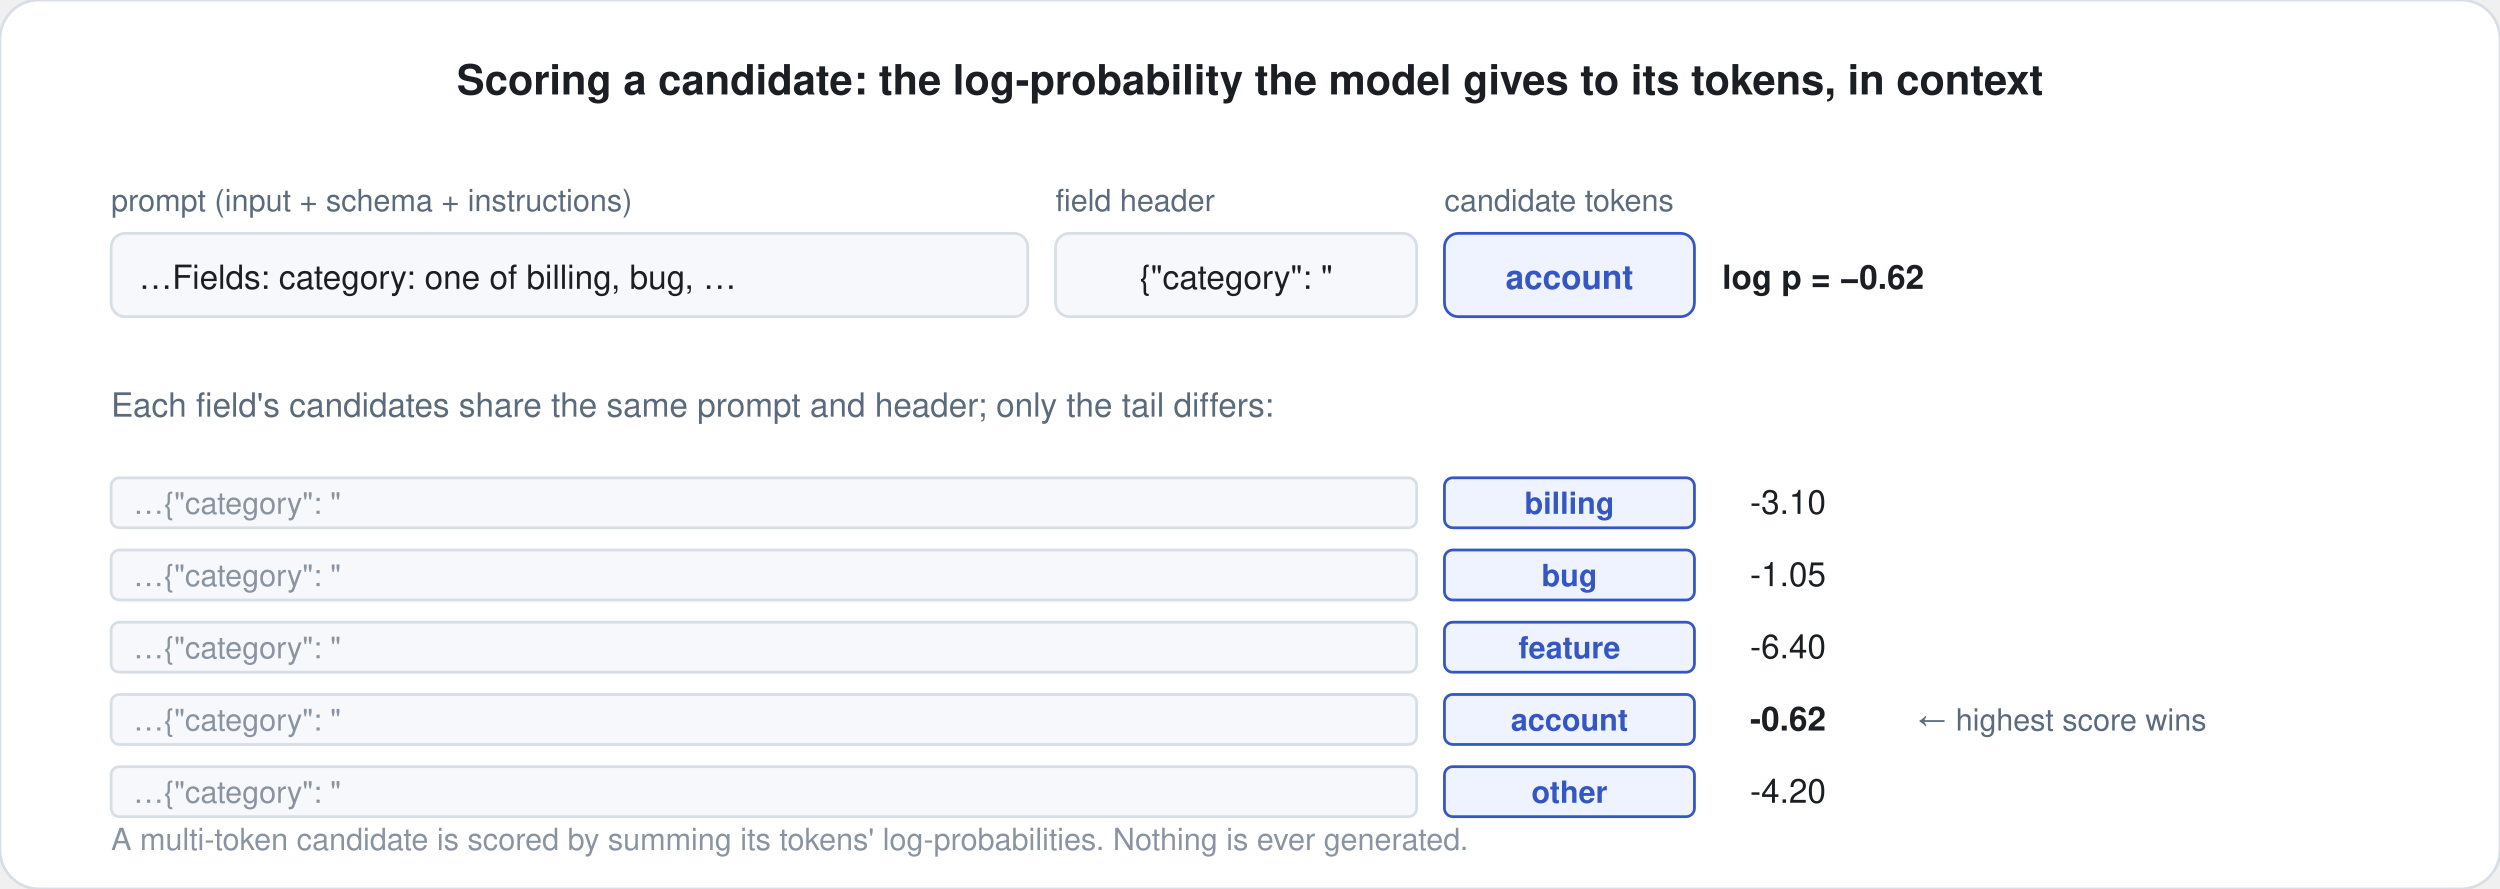
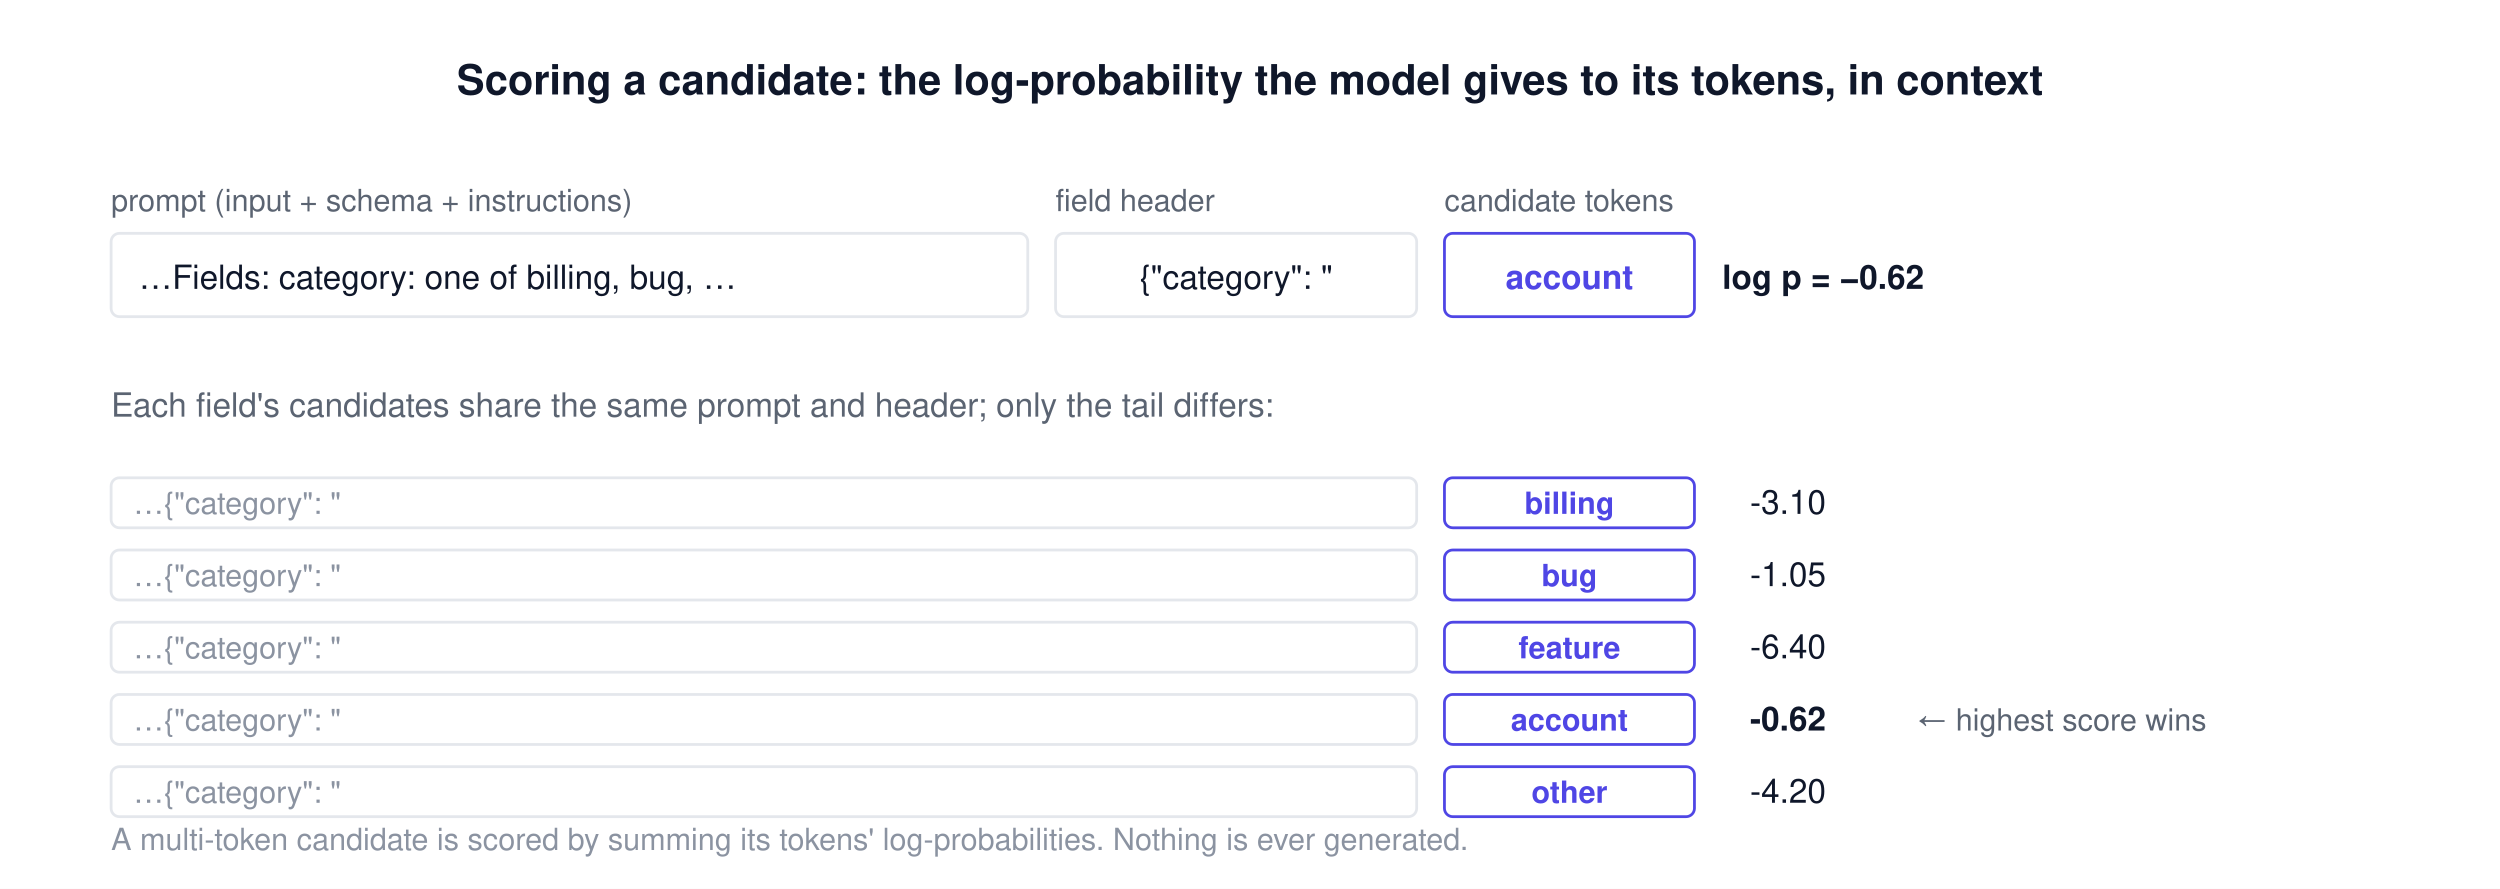
<svg xmlns="http://www.w3.org/2000/svg" width="900" height="320" viewBox="0 0 900 320" font-family="'Helvetica Neue', Helvetica, Arial, sans-serif">
  <defs>
-     <marker id="ar" markerWidth="10" markerHeight="10" refX="8" refY="5" orient="auto">
-       <path d="M0 0 L10 5 L0 10 z" fill="#5B6B7C" />
+     <marker id="ar" markerWidth="8" markerHeight="8" refX="7" refY="4" orient="auto">
+       <path d="M0 0 L8 4 L0 8 z" fill="#5B6472" />
    </marker>
  </defs>
-   <rect width="900" height="320" rx="14" fill="#FFFFFF" stroke="#D8DEE6" />
-   <text x="450" y="34" font-size="15" font-weight="700" fill="#1B1F24" text-anchor="middle">Scoring a candidate: the log-probability the model gives to its tokens, in context</text>
-   <text x="40" y="76" font-size="11" font-weight="400" fill="#5B6B7C" text-anchor="start">prompt (input + schema + instructions)</text>
-   <rect x="40" y="84" width="330" height="30" rx="5" fill="#F6F8FB" stroke="#D8DEE6" />
-   <text x="50" y="104" font-size="12" font-weight="400" fill="#1B1F24" text-anchor="start">…Fields: category: one of billing, bug, … </text>
-   <text x="380" y="76" font-size="11" font-weight="400" fill="#5B6B7C" text-anchor="start">field header</text>
-   <rect x="380" y="84" width="130" height="30" rx="5" fill="#F6F8FB" stroke="#D8DEE6" />
-   <text x="445" y="104" font-size="12" font-weight="400" fill="#1B1F24" text-anchor="middle">{"category": "</text>
-   <text x="520" y="76" font-size="11" font-weight="400" fill="#5B6B7C" text-anchor="start">candidate tokens</text>
-   <rect x="520" y="84" width="90" height="30" rx="5" fill="#EEF3FF" stroke="#3557C4" />
-   <text x="565" y="104" font-size="12" font-weight="700" fill="#3557C4" text-anchor="middle">account</text>
-   <text x="620" y="104" font-size="12" font-weight="700" fill="#1B1F24" text-anchor="start">log p = −0.62</text>
-   <text x="40" y="150" font-size="12" font-weight="400" fill="#5B6B7C" text-anchor="start">Each field's candidates share the same prompt and header; only the tail differs:</text>
-   <rect x="40" y="172" width="470" height="18" rx="3" fill="#F6F8FB" stroke="#D8DEE6" />
-   <text x="48" y="185" font-size="11" font-weight="400" fill="#8A94A0" text-anchor="start">…{"category": "</text>
-   <rect x="520" y="172" width="90" height="18" rx="3" fill="#EEF3FF" stroke="#3557C4" />
-   <text x="565" y="185" font-size="11" font-weight="700" fill="#3557C4" text-anchor="middle">billing</text>
-   <text x="630" y="185" font-size="12" font-weight="400" fill="#1B1F24" text-anchor="start">-3.10</text>
-   <rect x="40" y="198" width="470" height="18" rx="3" fill="#F6F8FB" stroke="#D8DEE6" />
-   <text x="48" y="211" font-size="11" font-weight="400" fill="#8A94A0" text-anchor="start">…{"category": "</text>
-   <rect x="520" y="198" width="90" height="18" rx="3" fill="#EEF3FF" stroke="#3557C4" />
-   <text x="565" y="211" font-size="11" font-weight="700" fill="#3557C4" text-anchor="middle">bug</text>
-   <text x="630" y="211" font-size="12" font-weight="400" fill="#1B1F24" text-anchor="start">-1.05</text>
-   <rect x="40" y="224" width="470" height="18" rx="3" fill="#F6F8FB" stroke="#D8DEE6" />
-   <text x="48" y="237" font-size="11" font-weight="400" fill="#8A94A0" text-anchor="start">…{"category": "</text>
-   <rect x="520" y="224" width="90" height="18" rx="3" fill="#EEF3FF" stroke="#3557C4" />
-   <text x="565" y="237" font-size="11" font-weight="700" fill="#3557C4" text-anchor="middle">feature</text>
-   <text x="630" y="237" font-size="12" font-weight="400" fill="#1B1F24" text-anchor="start">-6.40</text>
-   <rect x="40" y="250" width="470" height="18" rx="3" fill="#F6F8FB" stroke="#D8DEE6" />
-   <text x="48" y="263" font-size="11" font-weight="400" fill="#8A94A0" text-anchor="start">…{"category": "</text>
-   <rect x="520" y="250" width="90" height="18" rx="3" fill="#EEF3FF" stroke="#3557C4" />
-   <text x="565" y="263" font-size="11" font-weight="700" fill="#3557C4" text-anchor="middle">account</text>
-   <text x="630" y="263" font-size="12" font-weight="700" fill="#1B1F24" text-anchor="start">-0.62</text>
-   <text x="690" y="263" font-size="11" font-weight="400" fill="#5B6B7C" text-anchor="start">← highest score wins</text>
-   <rect x="40" y="276" width="470" height="18" rx="3" fill="#F6F8FB" stroke="#D8DEE6" />
-   <text x="48" y="289" font-size="11" font-weight="400" fill="#8A94A0" text-anchor="start">…{"category": "</text>
-   <rect x="520" y="276" width="90" height="18" rx="3" fill="#EEF3FF" stroke="#3557C4" />
-   <text x="565" y="289" font-size="11" font-weight="700" fill="#3557C4" text-anchor="middle">other</text>
-   <text x="630" y="289" font-size="12" font-weight="400" fill="#1B1F24" text-anchor="start">-4.20</text>
-   <text x="40" y="306" font-size="11" font-weight="400" fill="#8A94A0" text-anchor="start">A multi-token candidate is scored by summing its tokens' log-probabilities. Nothing is ever generated.</text>
+   <rect width="900" height="320" fill="#FFFFFF" />
+   <text x="450" y="34" font-size="15" font-weight="700" fill="#0F172A" text-anchor="middle">Scoring a candidate: the log-probability the model gives to its tokens, in context</text>
+   <text x="40" y="76" font-size="11" font-weight="400" fill="#5B6472" text-anchor="start">prompt (input + schema + instructions)</text>
+   <rect x="40" y="84" width="330" height="30" rx="3" fill="#FFFFFF" stroke="#E4E7EC" />
+   <text x="50" y="104" font-size="12" font-weight="400" fill="#0F172A" text-anchor="start">…Fields: category: one of billing, bug, … </text>
+   <text x="380" y="76" font-size="11" font-weight="400" fill="#5B6472" text-anchor="start">field header</text>
+   <rect x="380" y="84" width="130" height="30" rx="3" fill="#FFFFFF" stroke="#E4E7EC" />
+   <text x="445" y="104" font-size="12" font-weight="400" fill="#0F172A" text-anchor="middle">{"category": "</text>
+   <text x="520" y="76" font-size="11" font-weight="400" fill="#5B6472" text-anchor="start">candidate tokens</text>
+   <rect x="520" y="84" width="90" height="30" rx="3" fill="#FFFFFF" stroke="#4F46E5" />
+   <text x="565" y="104" font-size="12" font-weight="700" fill="#4F46E5" text-anchor="middle">account</text>
+   <text x="620" y="104" font-size="12" font-weight="700" fill="#0F172A" text-anchor="start">log p = −0.62</text>
+   <text x="40" y="150" font-size="12" font-weight="400" fill="#5B6472" text-anchor="start">Each field's candidates share the same prompt and header; only the tail differs:</text>
+   <rect x="40" y="172" width="470" height="18" rx="3" fill="#FFFFFF" stroke="#E4E7EC" />
+   <text x="48" y="185" font-size="11" font-weight="400" fill="#8B93A1" text-anchor="start">…{"category": "</text>
+   <rect x="520" y="172" width="90" height="18" rx="3" fill="#FFFFFF" stroke="#4F46E5" />
+   <text x="565" y="185" font-size="11" font-weight="700" fill="#4F46E5" text-anchor="middle">billing</text>
+   <text x="630" y="185" font-size="12" font-weight="400" fill="#0F172A" text-anchor="start">-3.10</text>
+   <rect x="40" y="198" width="470" height="18" rx="3" fill="#FFFFFF" stroke="#E4E7EC" />
+   <text x="48" y="211" font-size="11" font-weight="400" fill="#8B93A1" text-anchor="start">…{"category": "</text>
+   <rect x="520" y="198" width="90" height="18" rx="3" fill="#FFFFFF" stroke="#4F46E5" />
+   <text x="565" y="211" font-size="11" font-weight="700" fill="#4F46E5" text-anchor="middle">bug</text>
+   <text x="630" y="211" font-size="12" font-weight="400" fill="#0F172A" text-anchor="start">-1.05</text>
+   <rect x="40" y="224" width="470" height="18" rx="3" fill="#FFFFFF" stroke="#E4E7EC" />
+   <text x="48" y="237" font-size="11" font-weight="400" fill="#8B93A1" text-anchor="start">…{"category": "</text>
+   <rect x="520" y="224" width="90" height="18" rx="3" fill="#FFFFFF" stroke="#4F46E5" />
+   <text x="565" y="237" font-size="11" font-weight="700" fill="#4F46E5" text-anchor="middle">feature</text>
+   <text x="630" y="237" font-size="12" font-weight="400" fill="#0F172A" text-anchor="start">-6.40</text>
+   <rect x="40" y="250" width="470" height="18" rx="3" fill="#FFFFFF" stroke="#E4E7EC" />
+   <text x="48" y="263" font-size="11" font-weight="400" fill="#8B93A1" text-anchor="start">…{"category": "</text>
+   <rect x="520" y="250" width="90" height="18" rx="3" fill="#FFFFFF" stroke="#4F46E5" />
+   <text x="565" y="263" font-size="11" font-weight="700" fill="#4F46E5" text-anchor="middle">account</text>
+   <text x="630" y="263" font-size="12" font-weight="700" fill="#0F172A" text-anchor="start">-0.62</text>
+   <text x="690" y="263" font-size="11" font-weight="400" fill="#5B6472" text-anchor="start">← highest score wins</text>
+   <rect x="40" y="276" width="470" height="18" rx="3" fill="#FFFFFF" stroke="#E4E7EC" />
+   <text x="48" y="289" font-size="11" font-weight="400" fill="#8B93A1" text-anchor="start">…{"category": "</text>
+   <rect x="520" y="276" width="90" height="18" rx="3" fill="#FFFFFF" stroke="#4F46E5" />
+   <text x="565" y="289" font-size="11" font-weight="700" fill="#4F46E5" text-anchor="middle">other</text>
+   <text x="630" y="289" font-size="12" font-weight="400" fill="#0F172A" text-anchor="start">-4.20</text>
+   <text x="40" y="306" font-size="11" font-weight="400" fill="#8B93A1" text-anchor="start">A multi-token candidate is scored by summing its tokens' log-probabilities. Nothing is ever generated.</text>
</svg>
